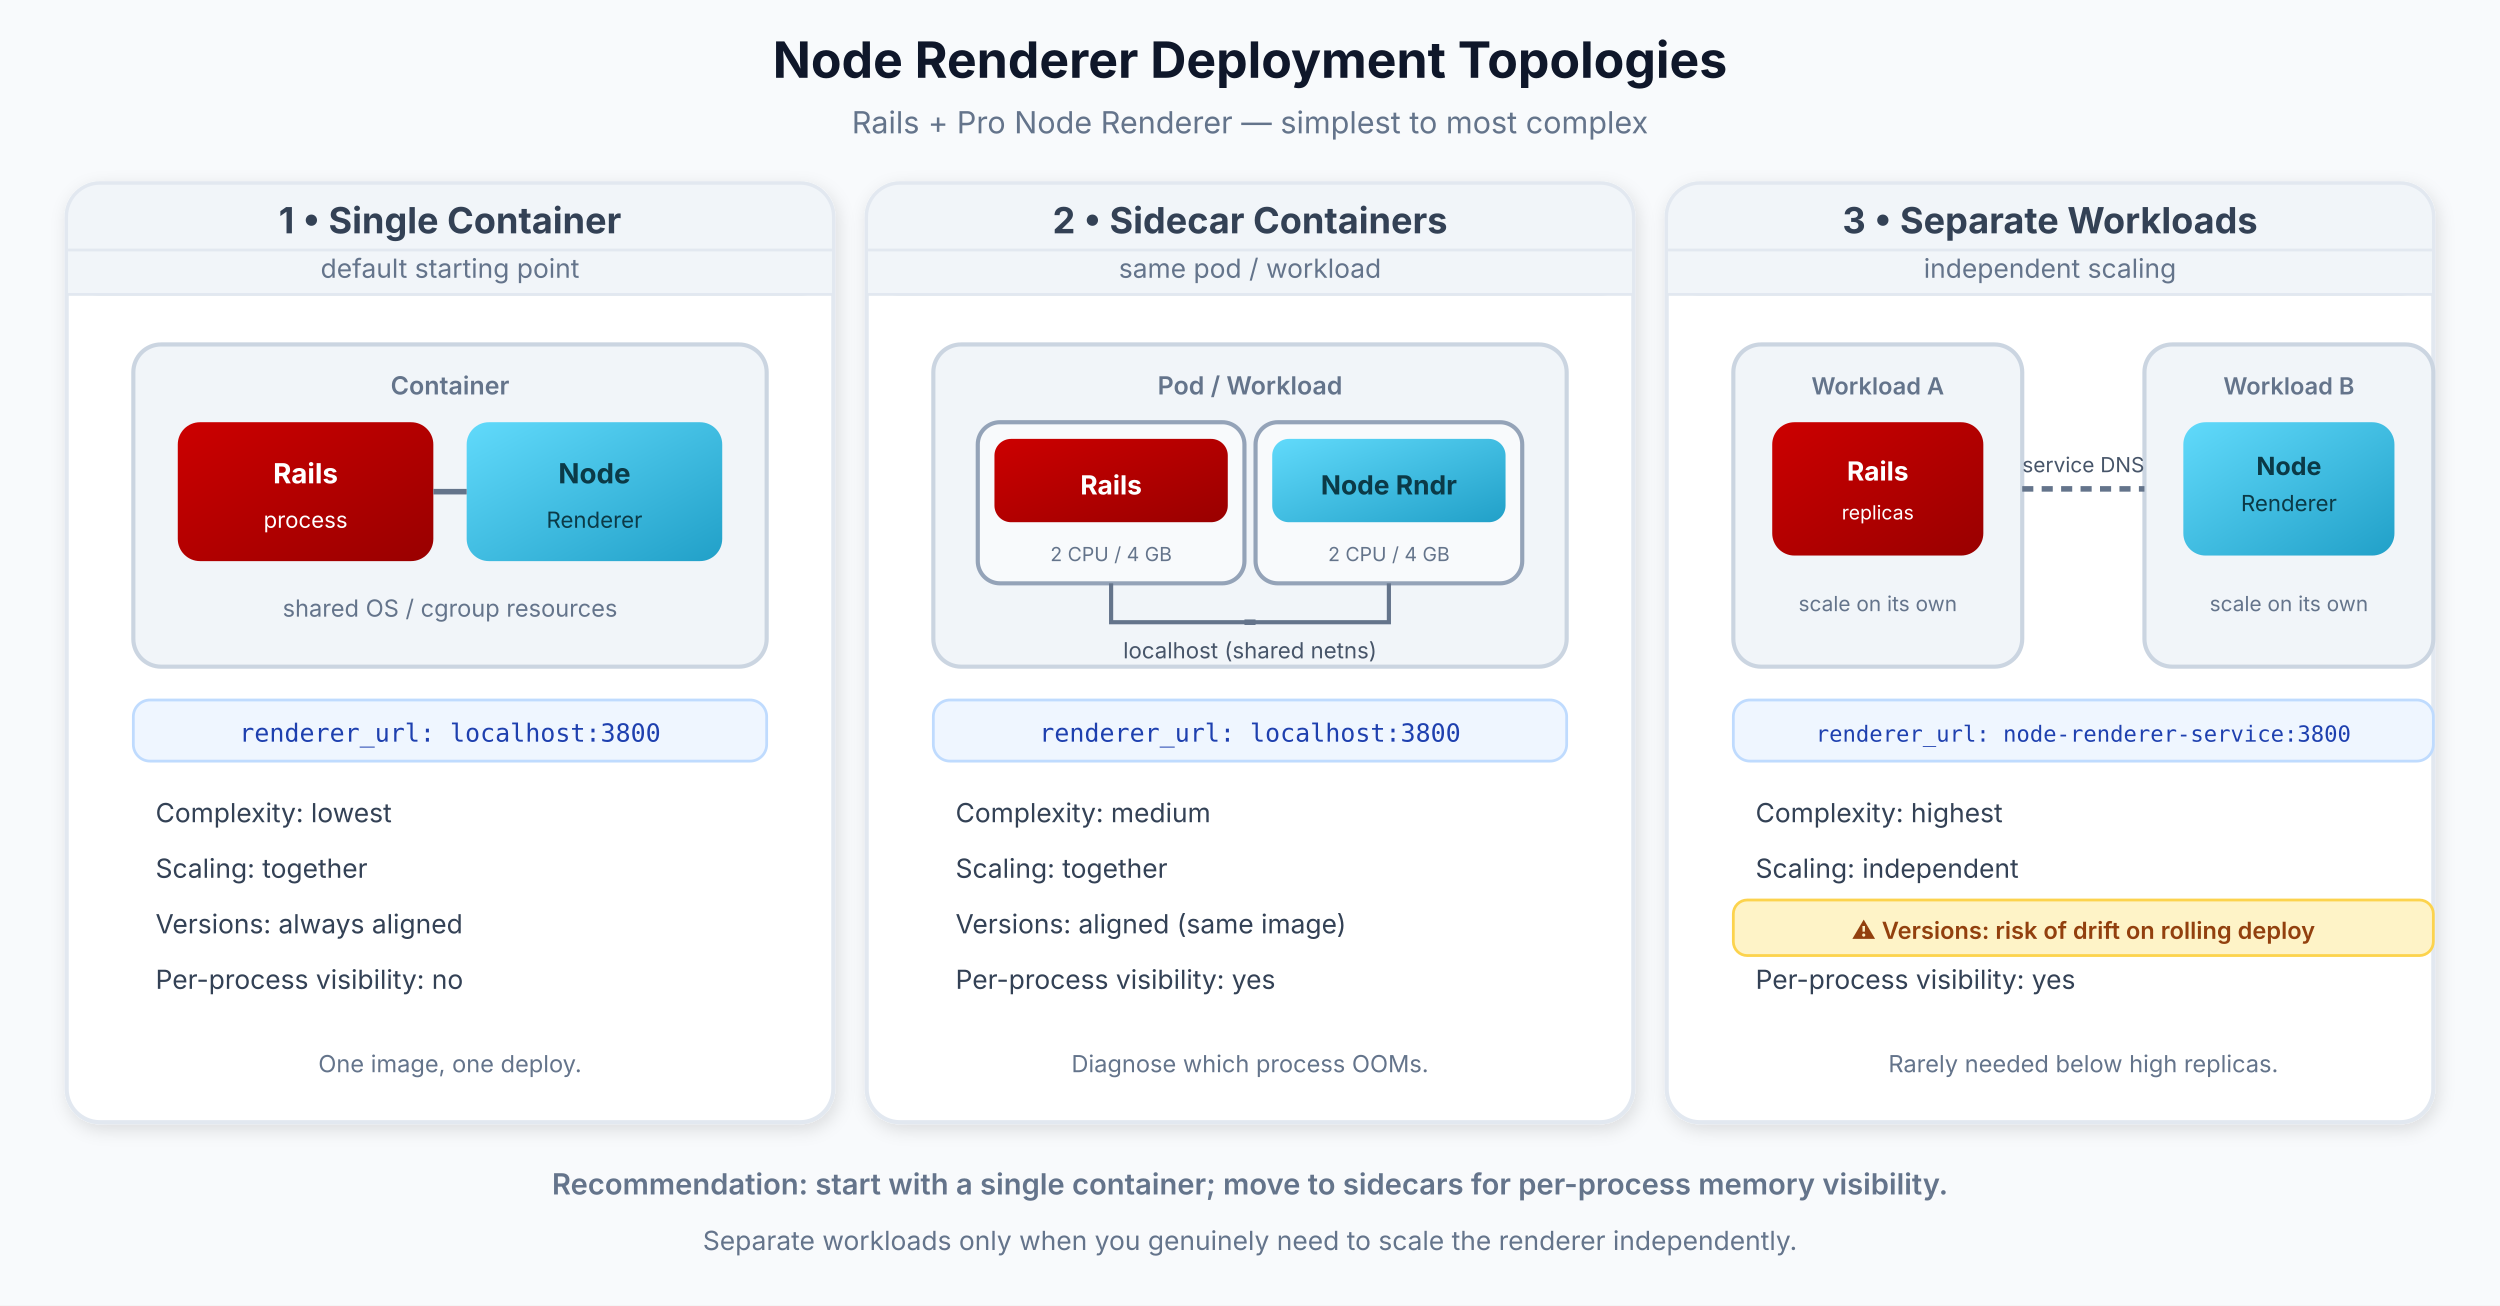
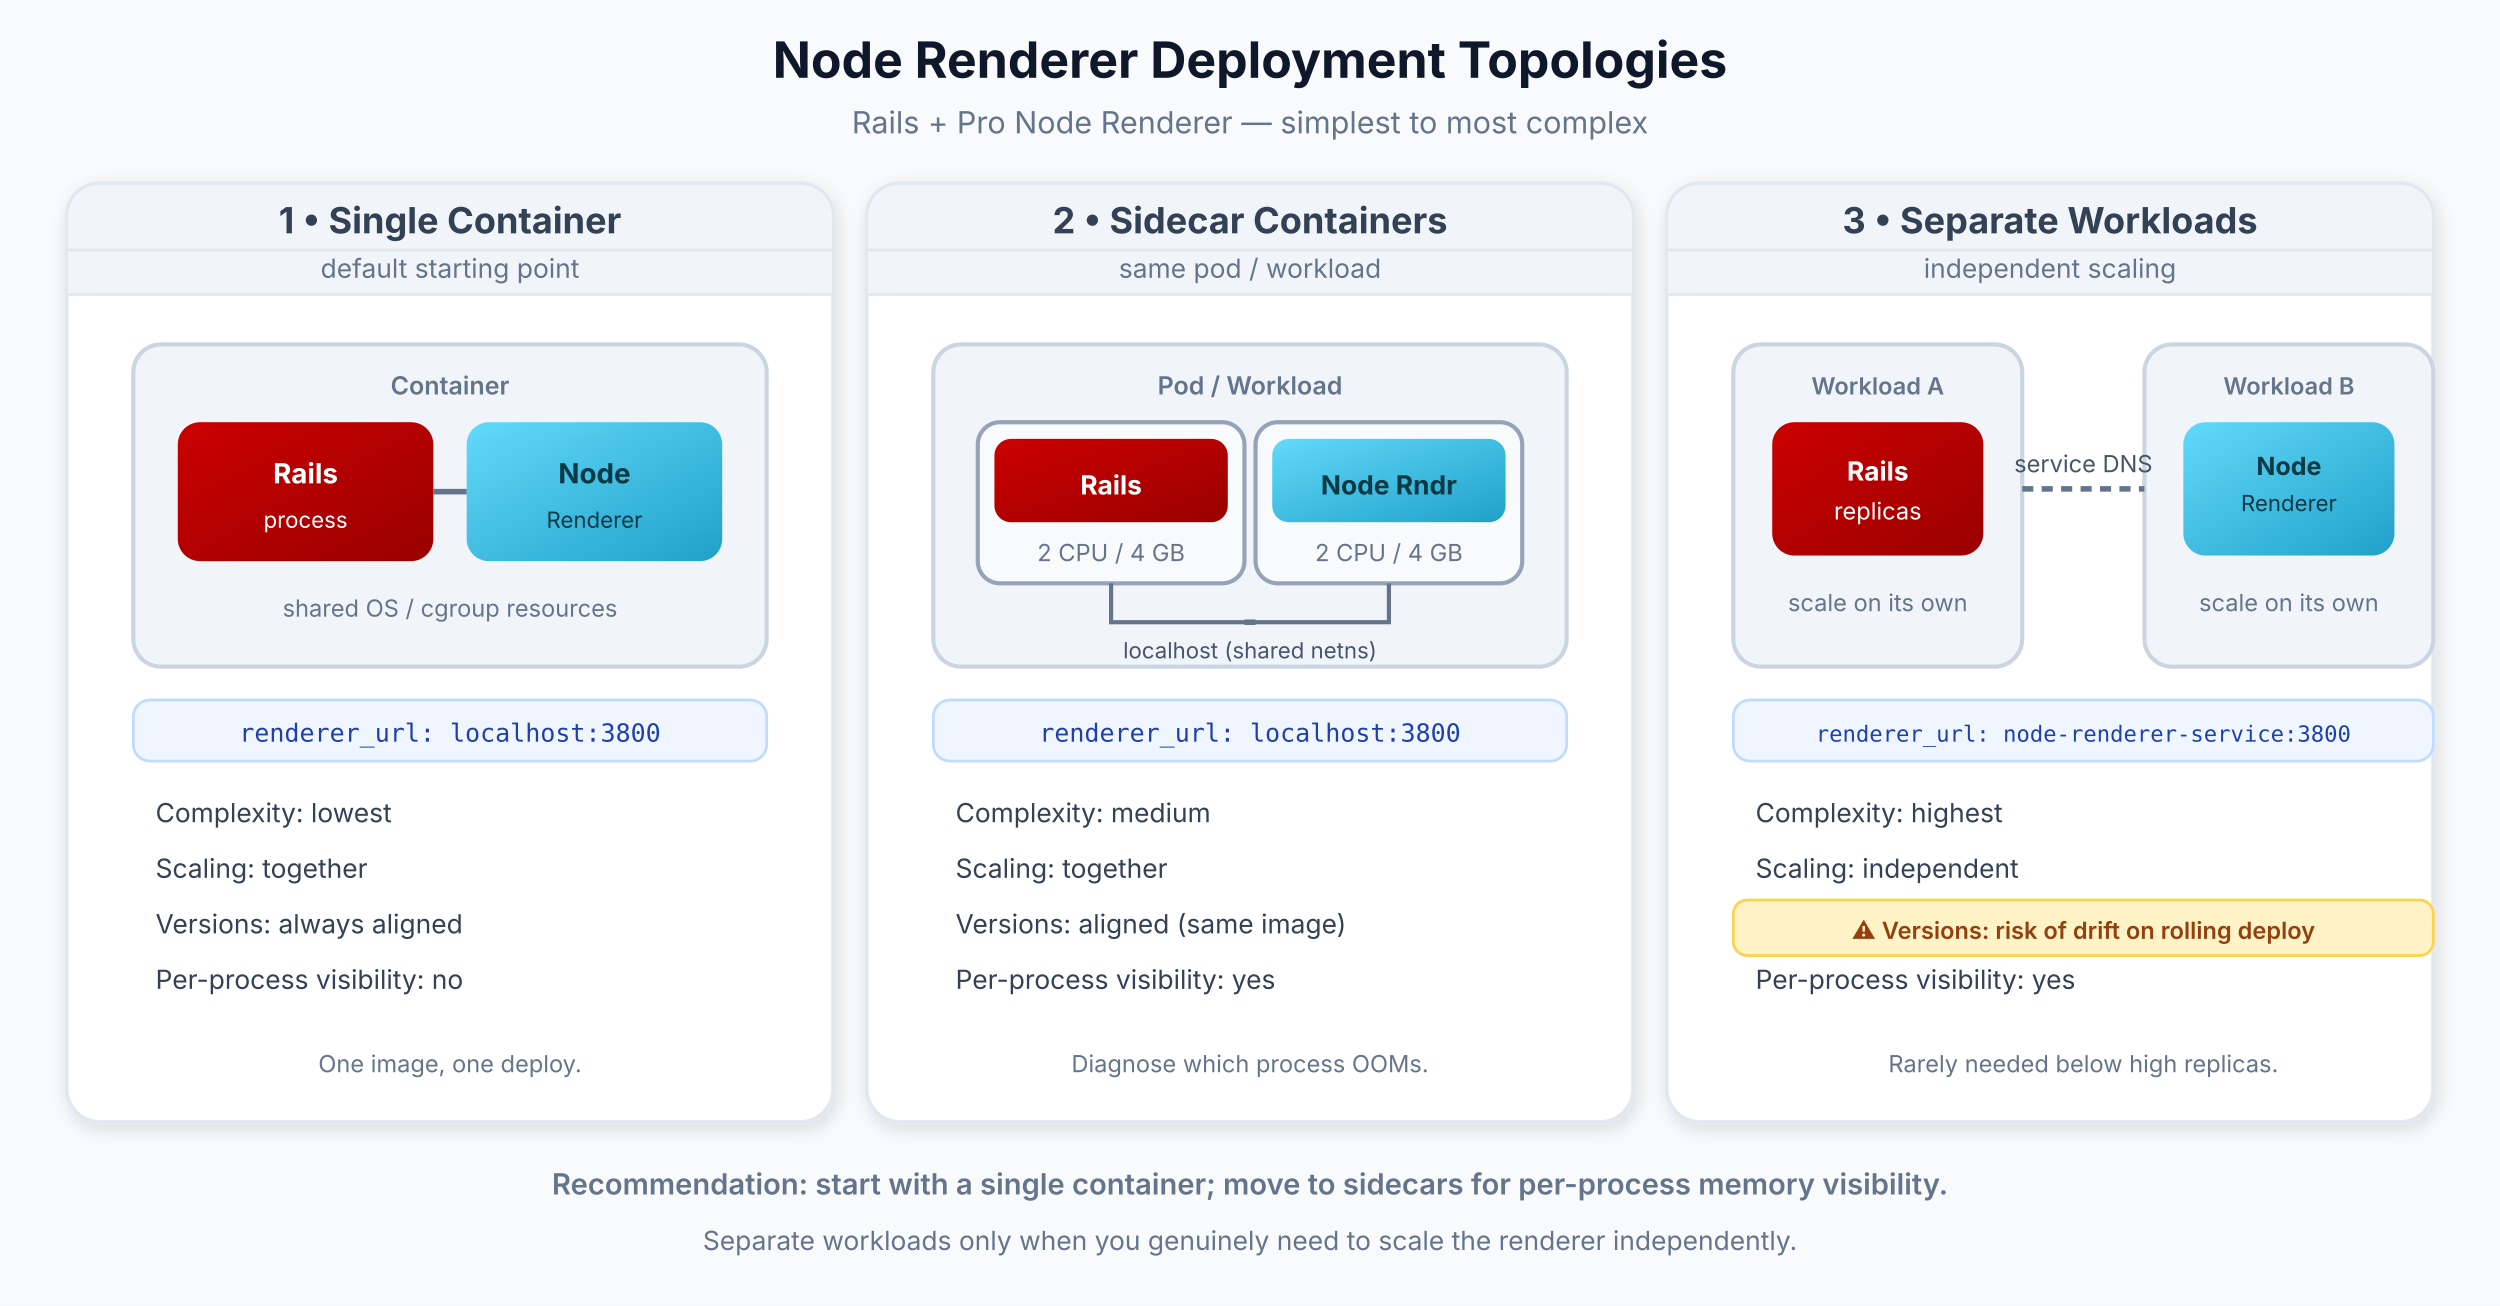
<svg xmlns="http://www.w3.org/2000/svg" viewBox="0 0 900 470" font-family="system-ui, -apple-system, 'Segoe UI', sans-serif" role="img" aria-labelledby="topo-title topo-desc">
  <defs>
    <linearGradient id="railsGrad" x1="0%" y1="0%" x2="100%" y2="100%">
      <stop offset="0%" stop-color="#CC0000" />
      <stop offset="100%" stop-color="#990000" />
    </linearGradient>
    <linearGradient id="reactGrad" x1="0%" y1="0%" x2="100%" y2="100%">
      <stop offset="0%" stop-color="#61DAFB" />
      <stop offset="100%" stop-color="#21A0C8" />
    </linearGradient>
    <filter id="shadow">
      <feDropShadow dx="1" dy="2" stdDeviation="3" flood-opacity="0.12" />
    </filter>
    <style>
      .bg { fill: #F8FAFC; }
      .title { fill: #0F172A; }
      .subtitle { fill: #64748B; }
      .card { fill: white; stroke: #E2E8F0; }
      .panel-head { fill: #F1F5F9; stroke: #E2E8F0; }
      .label { fill: #334155; }
      .sub { fill: #64748B; }
      .container { fill: #F1F5F9; stroke: #CBD5E1; }
      .container-d { fill: #F8FAFC; stroke: #94A3B8; }
      .rails-fill { fill: url(#railsGrad); }
      .node-fill { fill: url(#reactGrad); }
      .proc-text { fill: #FFFFFF; }
      .node-text { fill: #0B3A47; }
      .link { stroke: #64748B; }
      .link-text { fill: #475569; }
      .chip { fill: #EFF6FF; stroke: #BFDBFE; }
      .chip-text { fill: #1E40AF; }
      .warn-chip { fill: #FEF3C7; stroke: #FCD34D; }
      .warn-text { fill: #92400E; }
      @media (prefers-color-scheme: dark) {
        .bg { fill: #0F172A; }
        .title { fill: #F1F5F9; }
        .subtitle { fill: #94A3B8; }
        .card { fill: #1E293B; stroke: #334155; }
        .panel-head { fill: #0F172A; stroke: #334155; }
        .label { fill: #CBD5E1; }
        .sub { fill: #94A3B8; }
        .container { fill: #0F172A; stroke: #475569; }
        .container-d { fill: #0B1220; stroke: #64748B; }
        .node-text { fill: #06222B; }
        .link { stroke: #94A3B8; }
        .link-text { fill: #CBD5E1; }
        .chip { fill: #172554; stroke: #3B82F6; }
        .chip-text { fill: #93C5FD; }
        .warn-chip { fill: #422006; stroke: #B45309; }
        .warn-text { fill: #FCD34D; }
      }
    </style>
  </defs>
  <rect width="900" height="470" class="bg" />
  <text x="450" y="28" text-anchor="middle" font-size="18" font-weight="700" class="title">Node Renderer Deployment Topologies</text>
  <text x="450" y="48" text-anchor="middle" font-size="11" class="subtitle">Rails + Pro Node Renderer — simplest to most complex</text>
  <rect x="24" y="66" width="276" height="338" rx="12" class="card" stroke-width="1.5" filter="url(#shadow)" />
  <rect x="24" y="66" width="276" height="40" rx="12" class="panel-head" stroke-width="1" />
  <rect x="24" y="90" width="276" height="16" class="panel-head" />
  <text x="162" y="84" text-anchor="middle" font-size="13" font-weight="700" class="label">1 • Single Container</text>
  <text x="162" y="100" text-anchor="middle" font-size="9.5" class="sub">default starting point</text>
  <rect x="48" y="124" width="228" height="116" rx="10" class="container" stroke-width="1.5" />
  <text x="162" y="142" text-anchor="middle" font-size="9" font-weight="600" class="sub">Container</text>
  <rect x="64" y="152" width="92" height="50" rx="8" class="rails-fill" />
  <text x="110" y="174" text-anchor="middle" font-size="10" font-weight="700" class="proc-text">Rails</text>
  <text x="110" y="190" text-anchor="middle" font-size="8" class="proc-text">process</text>
  <rect x="168" y="152" width="92" height="50" rx="8" class="node-fill" />
  <text x="214" y="174" text-anchor="middle" font-size="10" font-weight="700" class="node-text">Node</text>
  <text x="214" y="190" text-anchor="middle" font-size="8" class="node-text">Renderer</text>
  <line x1="156" y1="177" x2="168" y2="177" class="link" stroke-width="2" />
  <text x="162" y="222" text-anchor="middle" font-size="8.5" class="sub">shared OS / cgroup resources</text>
  <rect x="48" y="252" width="228" height="22" rx="6" class="chip" stroke-width="1" />
  <text x="162" y="267" text-anchor="middle" font-size="9" font-family="monospace" class="chip-text">renderer_url: localhost:3800</text>
  <g class="label" font-size="9.5">
    <text x="56" y="296">Complexity: lowest</text>
    <text x="56" y="316">Scaling: together</text>
    <text x="56" y="336">Versions: always aligned</text>
    <text x="56" y="356">Per-process visibility: no</text>
  </g>
  <text x="162" y="386" text-anchor="middle" font-size="8.5" class="sub">One image, one deploy.</text>
  <rect x="312" y="66" width="276" height="338" rx="12" class="card" stroke-width="1.5" filter="url(#shadow)" />
  <rect x="312" y="66" width="276" height="40" rx="12" class="panel-head" stroke-width="1" />
  <rect x="312" y="90" width="276" height="16" class="panel-head" />
  <text x="450" y="84" text-anchor="middle" font-size="13" font-weight="700" class="label">2 • Sidecar Containers</text>
  <text x="450" y="100" text-anchor="middle" font-size="9.5" class="sub">same pod / workload</text>
  <rect x="336" y="124" width="228" height="116" rx="10" class="container" stroke-width="1.5" />
  <text x="450" y="142" text-anchor="middle" font-size="9" font-weight="600" class="sub">Pod / Workload</text>
  <rect x="352" y="152" width="96" height="58" rx="8" class="container-d" stroke-width="1.5" />
  <rect x="358" y="158" width="84" height="30" rx="6" class="rails-fill" />
  <text x="400" y="178" text-anchor="middle" font-size="9.5" font-weight="700" class="proc-text">Rails</text>
-   <text x="400" y="202" text-anchor="middle" font-size="7" class="sub">2 CPU / 4 GB</text>
+   <text x="400" y="202" text-anchor="middle" font-size="8.5" class="sub">2 CPU / 4 GB</text>
  <rect x="452" y="152" width="96" height="58" rx="8" class="container-d" stroke-width="1.5" />
  <rect x="458" y="158" width="84" height="30" rx="6" class="node-fill" />
  <text x="500" y="178" text-anchor="middle" font-size="9.5" font-weight="700" class="node-text">Node Rndr</text>
-   <text x="500" y="202" text-anchor="middle" font-size="7" class="sub">2 CPU / 4 GB</text>
+   <text x="500" y="202" text-anchor="middle" font-size="8.5" class="sub">2 CPU / 4 GB</text>
  <line x1="448" y1="224" x2="452" y2="224" class="link" stroke-width="2" />
  <path d="M 400 210 L 400 224 L 500 224 L 500 210" class="link" fill="none" stroke-width="1.5" />
  <text x="450" y="237" text-anchor="middle" font-size="8" class="link-text">localhost (shared netns)</text>
  <rect x="336" y="252" width="228" height="22" rx="6" class="chip" stroke-width="1" />
  <text x="450" y="267" text-anchor="middle" font-size="9" font-family="monospace" class="chip-text">renderer_url: localhost:3800</text>
  <g class="label" font-size="9.5">
    <text x="344" y="296">Complexity: medium</text>
    <text x="344" y="316">Scaling: together</text>
    <text x="344" y="336">Versions: aligned (same image)</text>
    <text x="344" y="356">Per-process visibility: yes</text>
  </g>
  <text x="450" y="386" text-anchor="middle" font-size="8.5" class="sub">Diagnose which process OOMs.</text>
  <rect x="600" y="66" width="276" height="338" rx="12" class="card" stroke-width="1.5" filter="url(#shadow)" />
  <rect x="600" y="66" width="276" height="40" rx="12" class="panel-head" stroke-width="1" />
  <rect x="600" y="90" width="276" height="16" class="panel-head" />
  <text x="738" y="84" text-anchor="middle" font-size="13" font-weight="700" class="label">3 • Separate Workloads</text>
  <text x="738" y="100" text-anchor="middle" font-size="9.5" class="sub">independent scaling</text>
  <rect x="624" y="124" width="104" height="116" rx="10" class="container" stroke-width="1.5" />
  <text x="676" y="142" text-anchor="middle" font-size="8.5" font-weight="600" class="sub">Workload A</text>
  <rect x="638" y="152" width="76" height="48" rx="8" class="rails-fill" />
  <text x="676" y="173" text-anchor="middle" font-size="9.5" font-weight="700" class="proc-text">Rails</text>
-   <text x="676" y="187" text-anchor="middle" font-size="7" class="proc-text">replicas</text>
-   <text x="676" y="220" text-anchor="middle" font-size="7.5" class="sub">scale on its own</text>
+   <text x="676" y="187" text-anchor="middle" font-size="8.5" class="proc-text">replicas</text>
+   <text x="676" y="220" text-anchor="middle" font-size="8.5" class="sub">scale on its own</text>
  <rect x="772" y="124" width="104" height="116" rx="10" class="container" stroke-width="1.5" />
  <text x="824" y="142" text-anchor="middle" font-size="8.5" font-weight="600" class="sub">Workload B</text>
  <rect x="786" y="152" width="76" height="48" rx="8" class="node-fill" />
  <text x="824" y="171" text-anchor="middle" font-size="9" font-weight="700" class="node-text">Node</text>
  <text x="824" y="184" text-anchor="middle" font-size="8" class="node-text">Renderer</text>
-   <text x="824" y="220" text-anchor="middle" font-size="7.5" class="sub">scale on its own</text>
+   <text x="824" y="220" text-anchor="middle" font-size="8.5" class="sub">scale on its own</text>
  <line x1="728" y1="176" x2="772" y2="176" class="link" stroke-width="2" stroke-dasharray="4 3" />
-   <text x="750" y="170" text-anchor="middle" font-size="7.5" class="link-text">service DNS</text>
+   <text x="750" y="170" text-anchor="middle" font-size="8.5" class="link-text">service DNS</text>
  <rect x="624" y="252" width="252" height="22" rx="6" class="chip" stroke-width="1" />
  <text x="750" y="267" text-anchor="middle" font-size="8" font-family="monospace" class="chip-text">renderer_url: node-renderer-service:3800</text>
  <g class="label" font-size="9.5">
    <text x="632" y="296">Complexity: highest</text>
    <text x="632" y="316">Scaling: independent</text>
    <text x="632" y="356">Per-process visibility: yes</text>
  </g>
  <rect x="624" y="324" width="252" height="20" rx="5" class="warn-chip" stroke-width="1" />
  <text x="750" y="338" text-anchor="middle" font-size="8.5" font-weight="600" class="warn-text">⚠ Versions: risk of drift on rolling deploy</text>
  <text x="750" y="386" text-anchor="middle" font-size="8.5" class="sub">Rarely needed below high replicas.</text>
  <text x="450" y="430" text-anchor="middle" font-size="10.5" font-weight="600" class="subtitle">Recommendation: start with a single container; move to sidecars for per-process memory visibility.</text>
  <text x="450" y="450" text-anchor="middle" font-size="9.5" class="subtitle">Separate workloads only when you genuinely need to scale the renderer independently.</text>
</svg>
